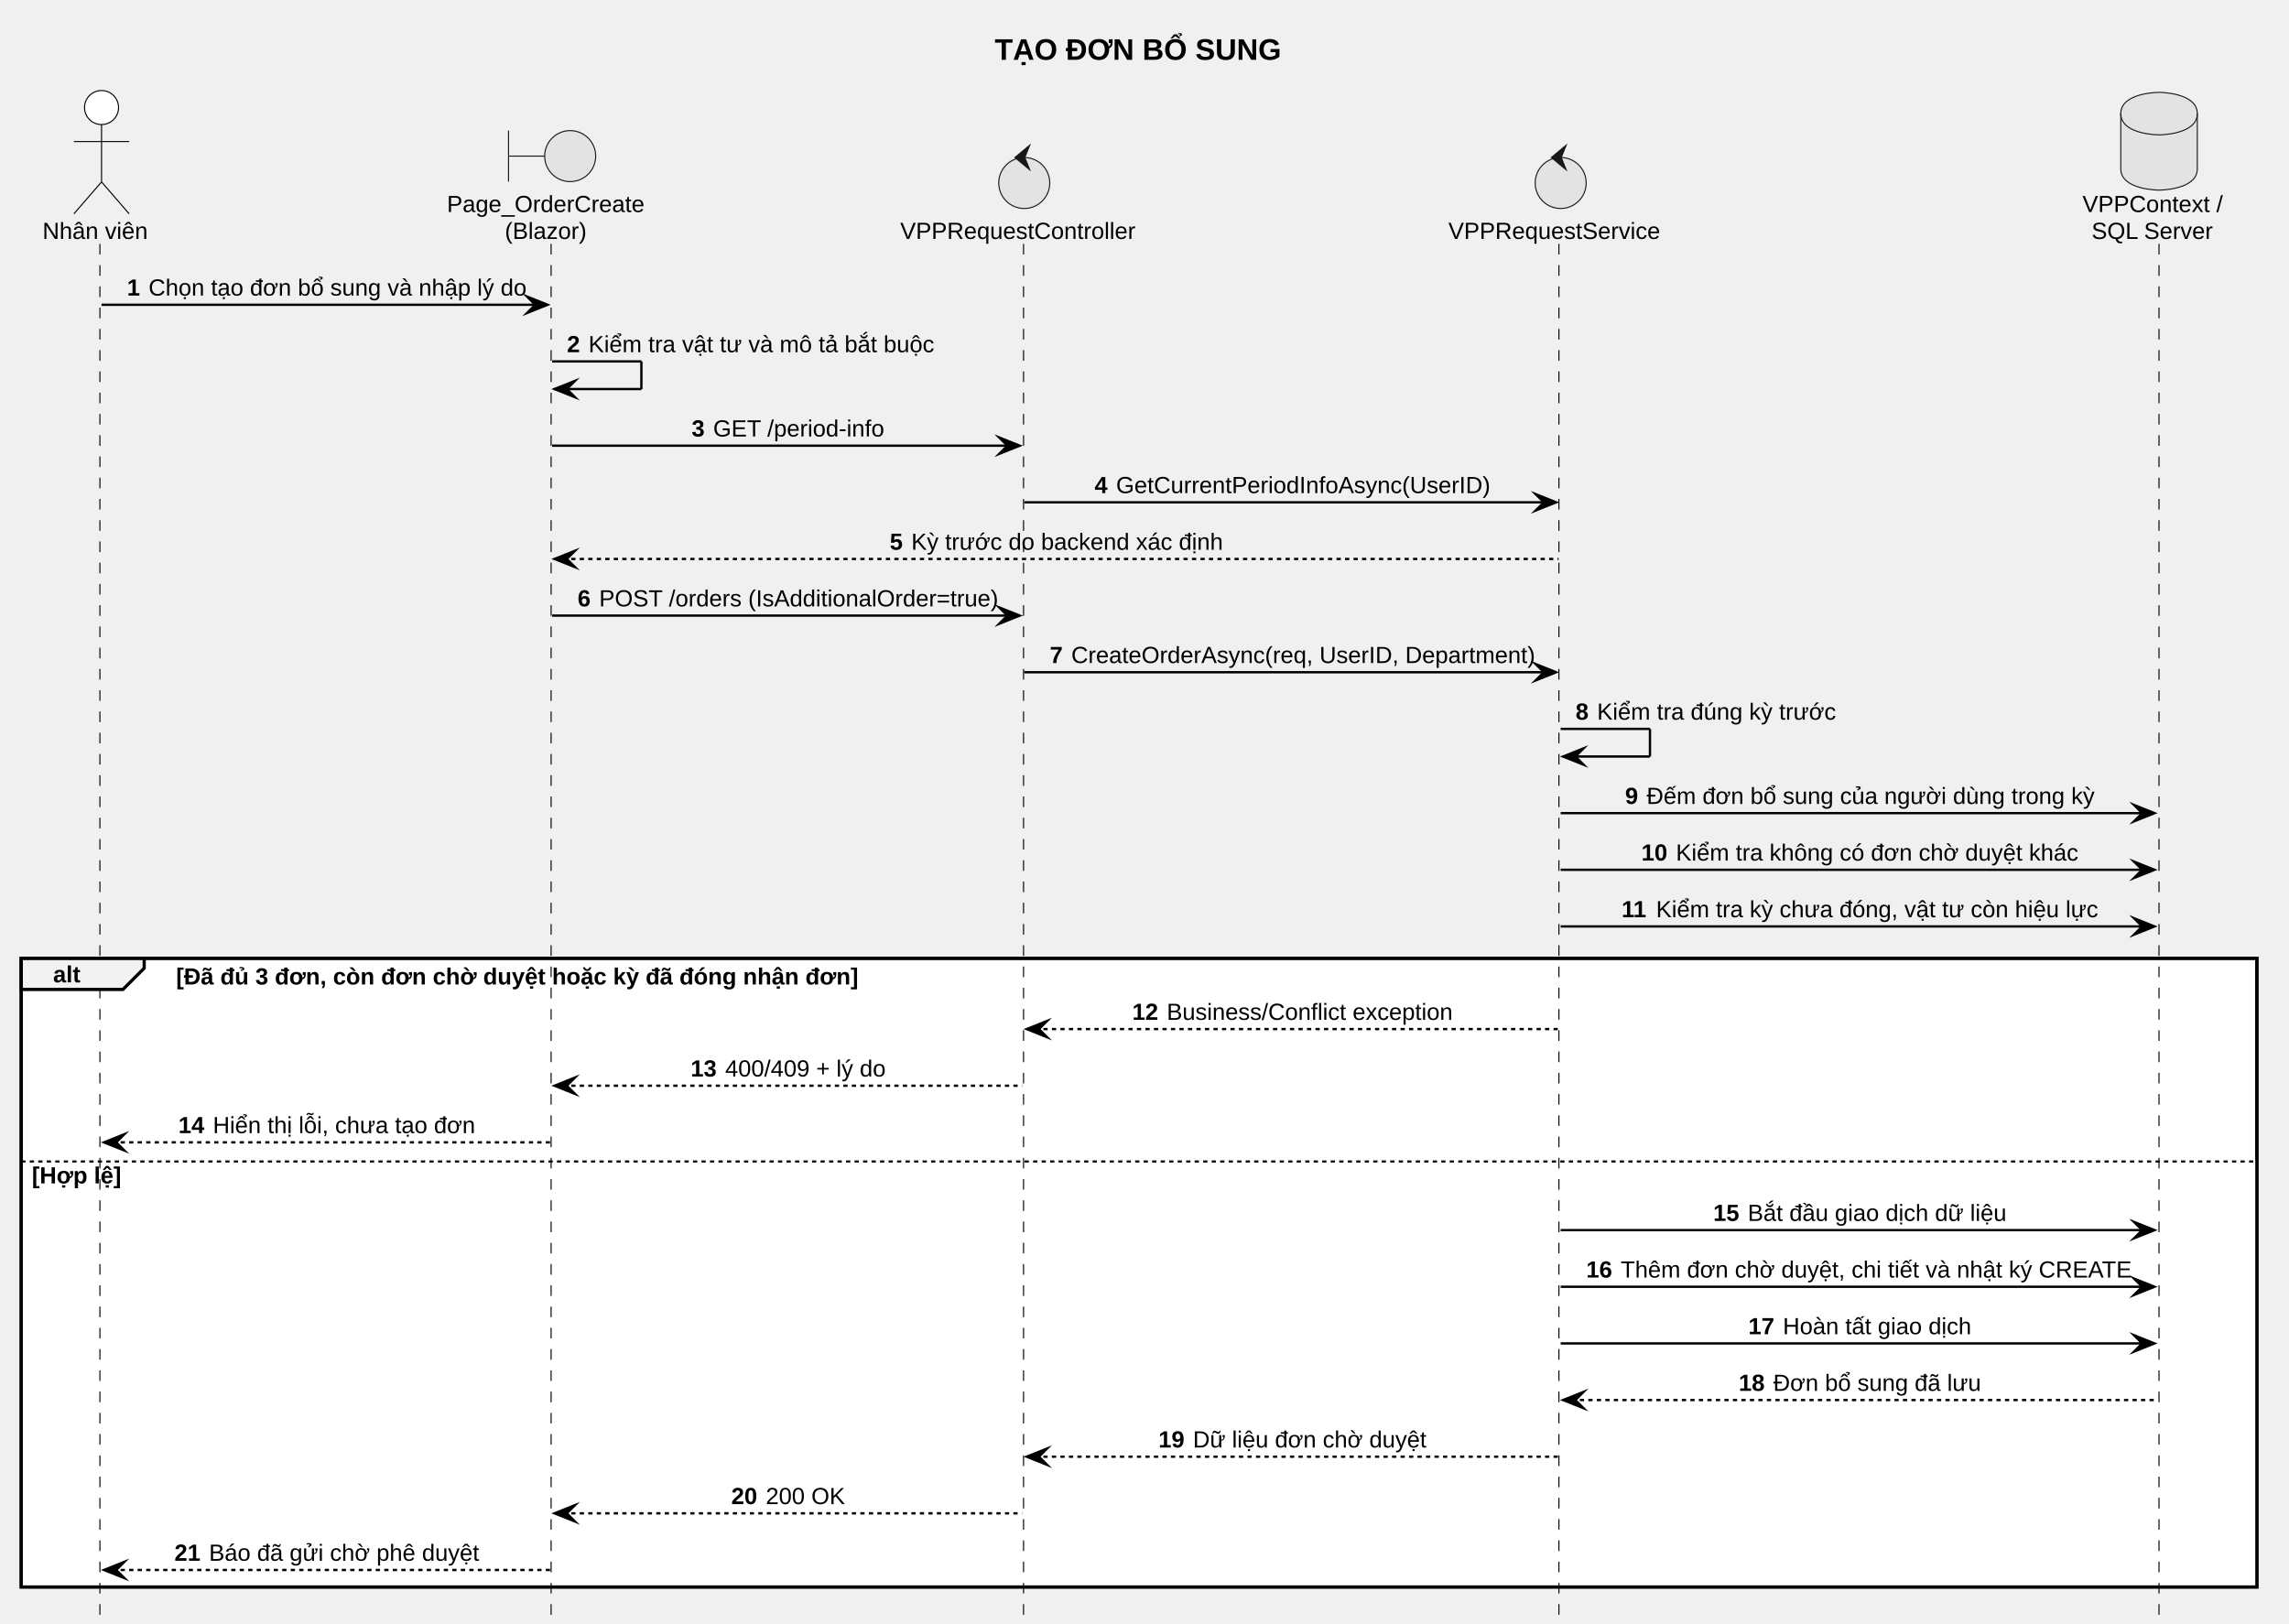
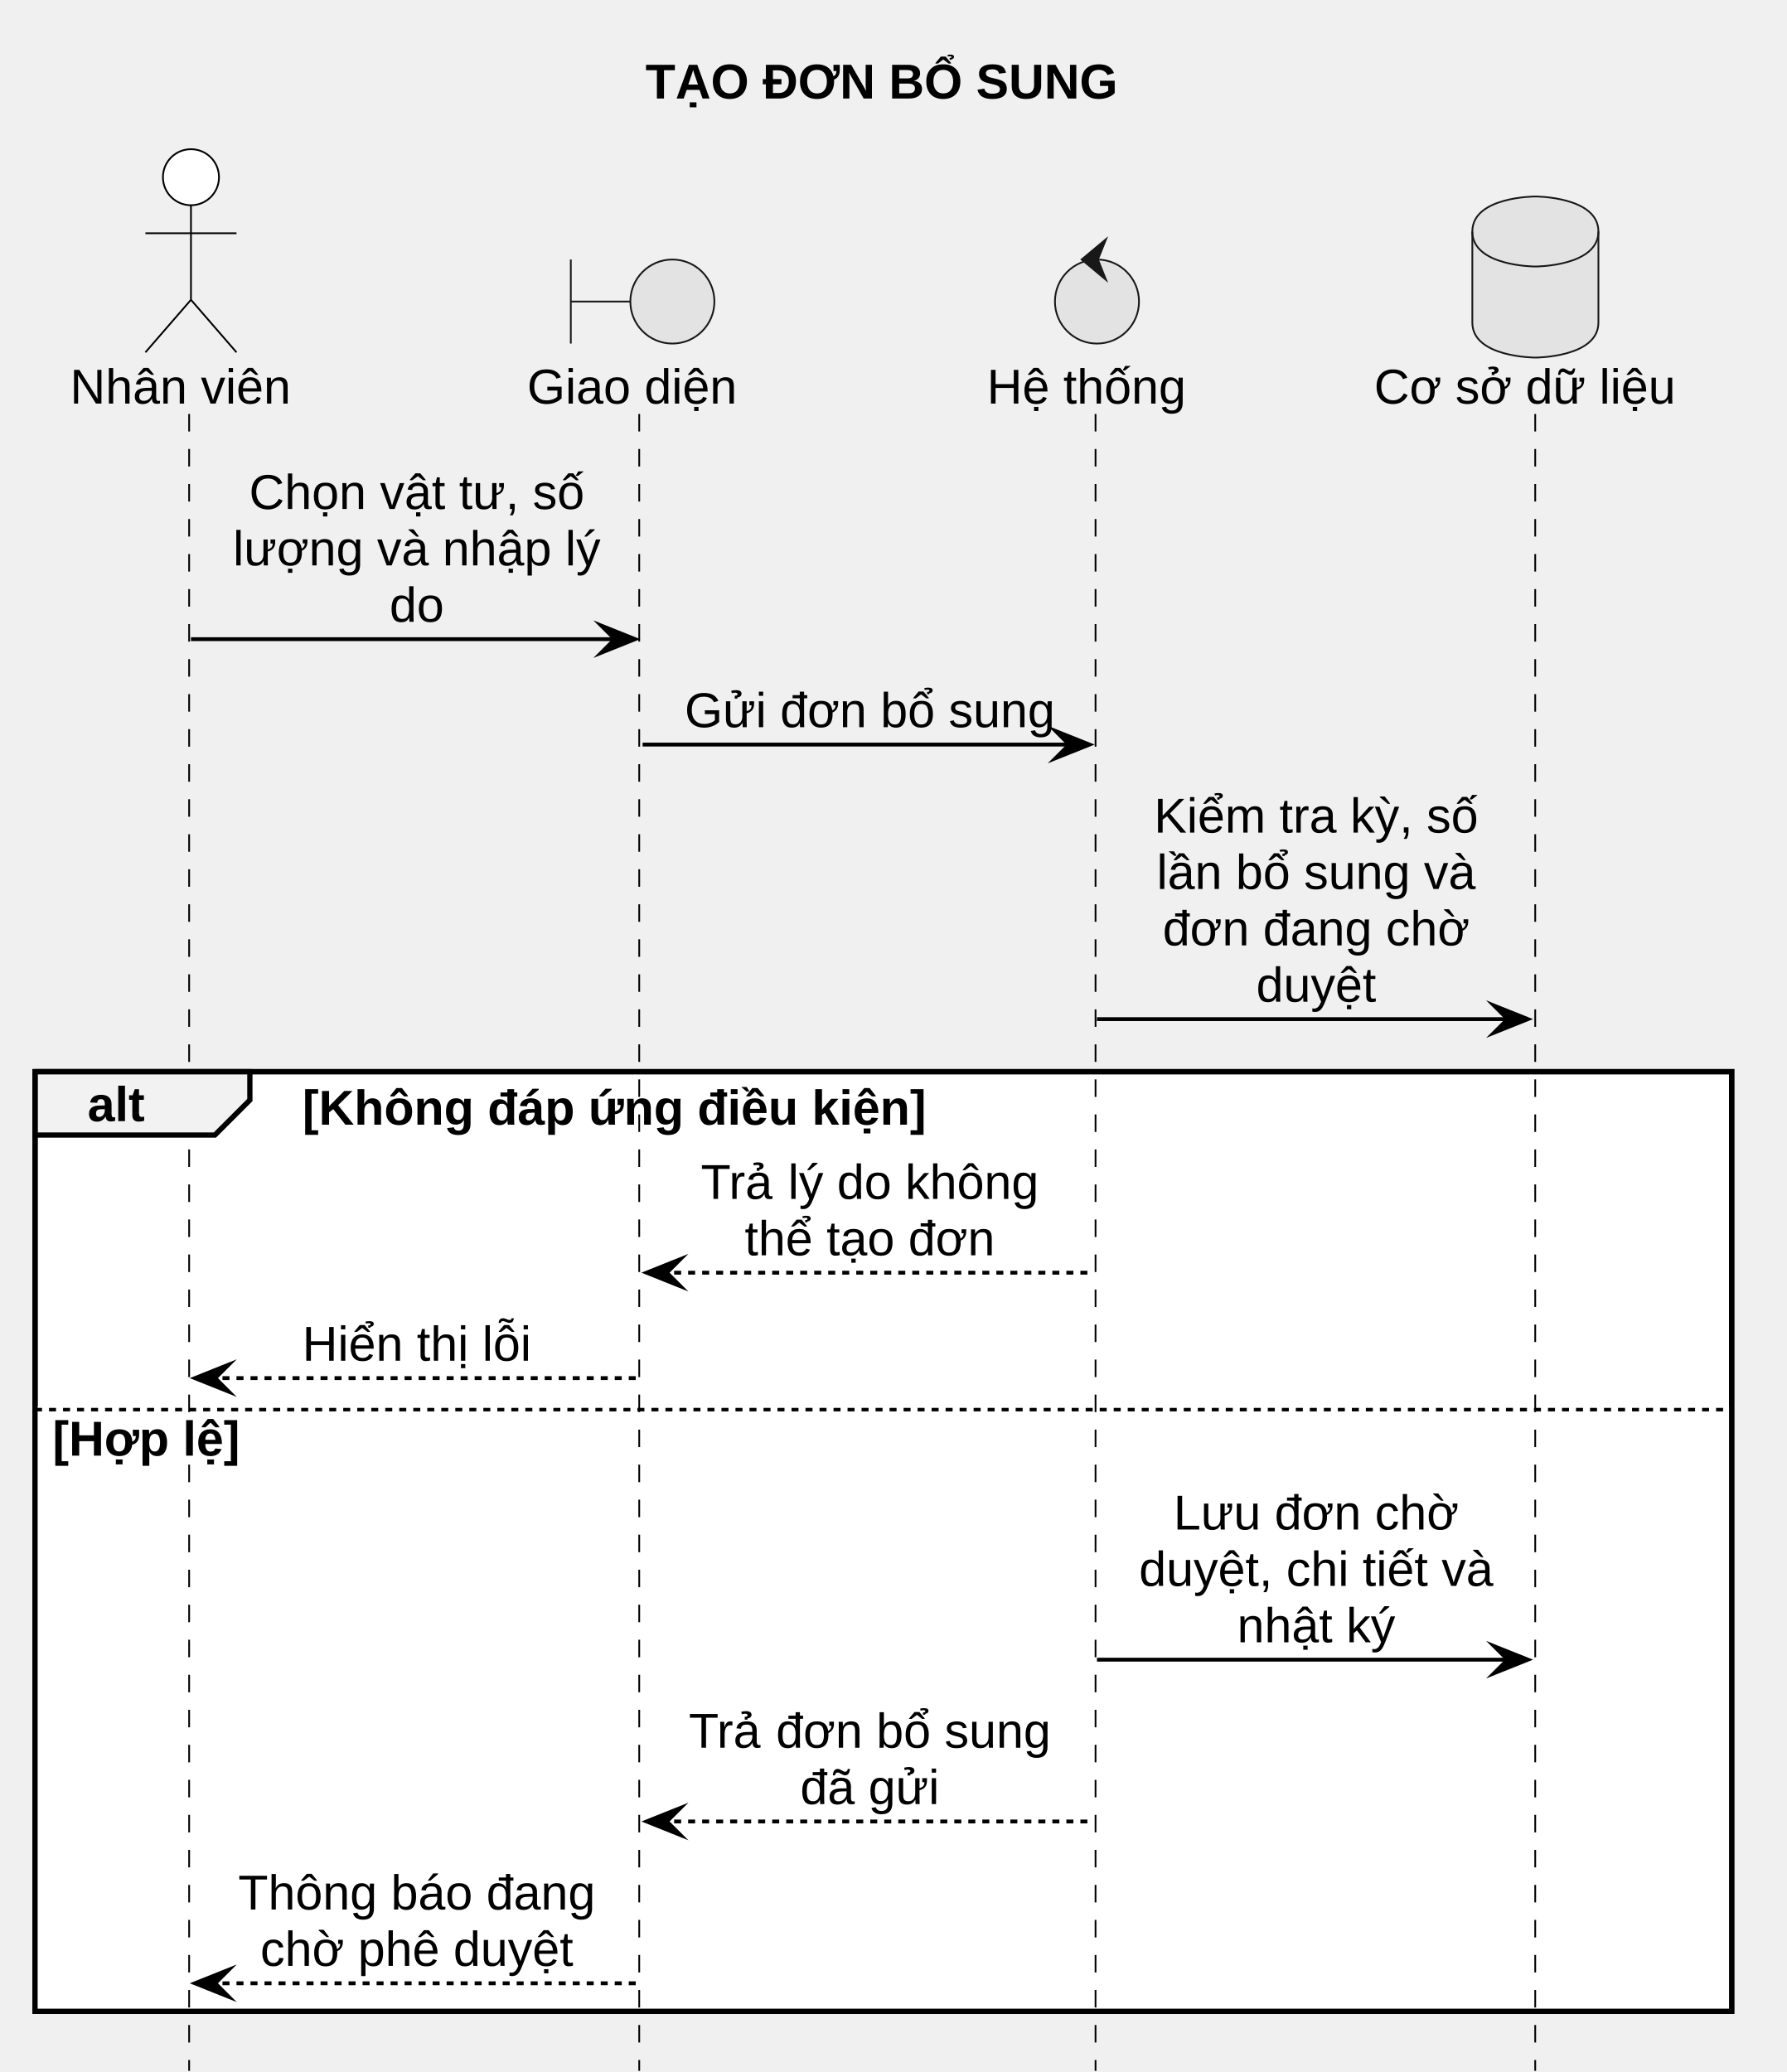
- <svg xmlns="http://www.w3.org/2000/svg" contentStyleType="text/css" data-diagram-type="SEQUENCE" height="1432.5px" preserveAspectRatio="none" style="width:2019px;height:1432px;background:#FFFFFF;" version="1.1" viewBox="0 0 2019 1432" width="2019.375px" zoomAndPan="magnify">
+ <svg xmlns="http://www.w3.org/2000/svg" contentStyleType="text/css" data-diagram-type="SEQUENCE" height="986.667px" preserveAspectRatio="none" style="width:850px;height:986px;background:#FFFFFF;" version="1.1" viewBox="0 0 850 986" width="850px" zoomAndPan="magnify">
  <defs />
  <g>
    <g class="title" data-source-line="2">
-       <text fill="#000000" font-family="Arial" font-size="26.25" font-weight="700" lengthAdjust="spacing" textLength="252.81" x="877.36" y="52.747">TẠO ĐƠN BỔ SUNG</text>
+       <text fill="#000000" font-family="Arial" font-size="23.333" font-weight="700" lengthAdjust="spacing" textLength="224.72" x="307.141" y="46.886">TẠO ĐƠN BỔ SUNG</text>
    </g>
-     <rect fill="#FFFFFF" height="554.601" style="stroke:#000000;stroke-width:2.812;" width="1971.904" x="18.75" y="845.411" />
-     <rect fill="#FFFFFF" height="377.234" style="stroke:none;stroke-width:1.875;" width="1971.904" x="18.75" y="1022.778" />
+     <rect fill="#FFFFFF" height="447.137" style="stroke:#000000;stroke-width:2.5;" width="807.336" x="16.667" y="509.977" />
+     <rect fill="#FFFFFF" height="287.982" style="stroke:none;stroke-width:1.667;" width="807.336" x="16.667" y="669.133" />
    <g class="participant-lifeline" data-entity-uid="part1" data-qualified-name="User" data-source-line="4" id="part1-lifeline">
      <g>
-         <rect fill="#000000" fill-opacity="0" height="1216.735" width="15" x="82.061" y="215.152" />
-         <line style="stroke:#000000;stroke-width:0.938;stroke-dasharray:9.375,9.375;" x1="88.125" x2="88.125" y1="215.152" y2="1431.887" />
+         <rect fill="#000000" fill-opacity="0" height="788.452" width="13.333" x="84.201" y="196.995" />
+         <line style="stroke:#000000;stroke-width:0.833;stroke-dasharray:8.333,8.333;" x1="90" x2="90" y1="196.995" y2="985.448" />
      </g>
    </g>
-     <g class="participant-lifeline" data-entity-uid="part2" data-qualified-name="FE" data-source-line="5" id="part2-lifeline">
+     <g class="participant-lifeline" data-entity-uid="part2" data-qualified-name="UI" data-source-line="5" id="part2-lifeline">
      <g>
-         <rect fill="#000000" fill-opacity="0" height="1216.735" width="15" x="479.486" y="215.152" />
-         <line style="stroke:#000000;stroke-width:0.938;stroke-dasharray:9.375,9.375;" x1="486.104" x2="486.104" y1="215.152" y2="1431.887" />
+         <rect fill="#000000" fill-opacity="0" height="788.452" width="13.333" x="299.11" y="196.995" />
+         <line style="stroke:#000000;stroke-width:0.833;stroke-dasharray:8.333,8.333;" x1="304.168" x2="304.168" y1="196.995" y2="985.448" />
      </g>
    </g>
-     <g class="participant-lifeline" data-entity-uid="part3" data-qualified-name="API" data-source-line="6" id="part3-lifeline">
+     <g class="participant-lifeline" data-entity-uid="part3" data-qualified-name="System" data-source-line="6" id="part3-lifeline">
      <g>
-         <rect fill="#000000" fill-opacity="0" height="1216.735" width="15" x="895.935" y="215.152" />
-         <line style="stroke:#000000;stroke-width:0.938;stroke-dasharray:9.375,9.375;" x1="902.811" x2="902.811" y1="215.152" y2="1431.887" />
+         <rect fill="#000000" fill-opacity="0" height="788.452" width="13.333" x="515.317" y="196.995" />
+         <line style="stroke:#000000;stroke-width:0.833;stroke-dasharray:8.333,8.333;" x1="521.301" x2="521.301" y1="196.995" y2="985.448" />
      </g>
    </g>
-     <g class="participant-lifeline" data-entity-uid="part4" data-qualified-name="Service" data-source-line="7" id="part4-lifeline">
+     <g class="participant-lifeline" data-entity-uid="part4" data-qualified-name="DB" data-source-line="7" id="part4-lifeline">
      <g>
-         <rect fill="#000000" fill-opacity="0" height="1216.735" width="15" x="1369.092" y="215.152" />
-         <line style="stroke:#000000;stroke-width:0.938;stroke-dasharray:9.375,9.375;" x1="1375.036" x2="1375.036" y1="215.152" y2="1431.887" />
-       </g>
-     </g>
-     <g class="participant-lifeline" data-entity-uid="part5" data-qualified-name="DB" data-source-line="8" id="part5-lifeline">
-       <g>
-         <rect fill="#000000" fill-opacity="0" height="1216.735" width="15" x="1896.874" y="215.152" />
-         <line style="stroke:#000000;stroke-width:0.938;stroke-dasharray:9.375,9.375;" x1="1904.344" x2="1904.344" y1="215.152" y2="1431.887" />
+         <rect fill="#000000" fill-opacity="0" height="788.452" width="13.333" x="723.926" y="196.995" />
+         <line style="stroke:#000000;stroke-width:0.833;stroke-dasharray:8.333,8.333;" x1="730.516" x2="730.516" y1="196.995" y2="985.448" />
      </g>
    </g>
    <g class="participant participant-head" data-entity-uid="part1" data-qualified-name="User" data-source-line="4" id="part1-head">
-       <text fill="#000000" font-family="Arial" font-size="20.625" lengthAdjust="spacing" textLength="92.873" x="37.5" y="210.781">Nhân viên</text>
-       <ellipse cx="89.561" cy="94.872" fill="#FFFFFF" rx="15" ry="15" style="stroke:#000000;stroke-width:0.938;" />
-       <path d="M89.561,109.872 L89.561,160.497 M65.186,124.872 L113.936,124.872 M89.561,160.497 L65.186,188.622 M89.561,160.497 L113.936,188.622" fill="none" style="stroke:#000000;stroke-width:0.938;" />
+       <text fill="#000000" font-family="Arial" font-size="23.333" lengthAdjust="spacing" textLength="105.068" x="33.333" y="192.051">Nhân viên</text>
+       <ellipse cx="90.868" cy="84.331" fill="#FFFFFF" rx="13.333" ry="13.333" style="stroke:#000000;stroke-width:0.833;" />
+       <path d="M90.868,97.664 L90.868,142.664 M69.201,110.998 L112.534,110.998 M90.868,142.664 L69.201,167.664 M90.868,142.664 L112.534,167.664" fill="none" style="stroke:#000000;stroke-width:0.833;" />
    </g>
-     <g class="participant participant-head" data-entity-uid="part2" data-qualified-name="FE" data-source-line="5" id="part2-head">
-       <text fill="#000000" font-family="Arial" font-size="20.625" lengthAdjust="spacing" textLength="174.265" x="394.229" y="187.064">Page_OrderCreate</text>
-       <text fill="#000000" font-family="Arial" font-size="20.625" lengthAdjust="spacing" textLength="72.198" x="445.263" y="210.781">(Blazor)</text>
-       <path d="M448.549,115.218 L448.549,160.218 M448.549,137.718 L480.424,137.718" fill="none" style="stroke:#181818;stroke-width:0.938;" />
-       <ellipse cx="502.924" cy="137.718" fill="#E3E3E3" rx="22.5" ry="22.5" style="stroke:#181818;stroke-width:0.938;" />
+     <g class="participant participant-head" data-entity-uid="part2" data-qualified-name="UI" data-source-line="5" id="part2-head">
+       <text fill="#000000" font-family="Arial" font-size="23.333" lengthAdjust="spacing" textLength="99.884" x="250.834" y="192.051">Giao diện</text>
+       <path d="M271.61,123.498 L271.61,163.498 M271.61,143.498 L299.943,143.498" fill="none" style="stroke:#181818;stroke-width:0.833;" />
+       <ellipse cx="319.943" cy="143.498" fill="#E3E3E3" rx="20" ry="20" style="stroke:#181818;stroke-width:0.833;" />
    </g>
-     <g class="participant participant-head" data-entity-uid="part3" data-qualified-name="API" data-source-line="6" id="part3-head">
-       <text fill="#000000" font-family="Arial" font-size="20.625" lengthAdjust="spacing" textLength="207.499" x="794.061" y="210.781">VPPRequestController</text>
-       <ellipse cx="903.435" cy="161.435" fill="#E3E3E3" rx="22.5" ry="22.5" style="stroke:#181818;stroke-width:0.938;" />
-       <polygon fill="#181818" points="895.935,138.935,907.185,129.56,903.435,138.935,907.185,148.31,895.935,138.935" style="stroke:#181818;stroke-width:1.875;stroke-linejoin:miter;stroke-miterlimit:10;" />
+     <g class="participant participant-head" data-entity-uid="part3" data-qualified-name="System" data-source-line="6" id="part3-head">
+       <text fill="#000000" font-family="Arial" font-size="23.333" lengthAdjust="spacing" textLength="94.701" x="469.634" y="192.051">Hệ thống</text>
+       <ellipse cx="521.984" cy="143.498" fill="#E3E3E3" rx="20" ry="20" style="stroke:#181818;stroke-width:0.833;" />
+       <polygon fill="#181818" points="515.317,123.498,525.317,115.164,521.984,123.498,525.317,131.831,515.317,123.498" style="stroke:#181818;stroke-width:1.667;stroke-linejoin:miter;stroke-miterlimit:10;" />
    </g>
-     <g class="participant participant-head" data-entity-uid="part4" data-qualified-name="Service" data-source-line="7" id="part4-head">
-       <text fill="#000000" font-family="Arial" font-size="20.625" lengthAdjust="spacing" textLength="186.864" x="1277.536" y="210.781">VPPRequestService</text>
-       <ellipse cx="1376.592" cy="161.435" fill="#E3E3E3" rx="22.5" ry="22.5" style="stroke:#181818;stroke-width:0.938;" />
-       <polygon fill="#181818" points="1369.092,138.935,1380.342,129.56,1376.592,138.935,1380.342,148.31,1369.092,138.935" style="stroke:#181818;stroke-width:1.875;stroke-linejoin:miter;stroke-miterlimit:10;" />
+     <g class="participant participant-head" data-entity-uid="part4" data-qualified-name="DB" data-source-line="7" id="part4-head">
+       <text fill="#000000" font-family="Arial" font-size="23.333" lengthAdjust="spacing" textLength="143.486" x="653.849" y="192.051">Cơ sở dữ liệu</text>
+       <path d="M700.592,110.164 C700.592,93.498 730.592,93.498 730.592,93.498 C730.592,93.498 760.592,93.498 760.592,110.164 L760.592,153.498 C760.592,170.164 730.592,170.164 730.592,170.164 C730.592,170.164 700.592,170.164 700.592,153.498 L700.592,110.164" fill="#E3E3E3" style="stroke:#181818;stroke-width:0.833;" />
+       <path d="M700.592,110.164 C700.592,126.831 730.592,126.831 730.592,126.831 C730.592,126.831 760.592,126.831 760.592,110.164" fill="none" style="stroke:#181818;stroke-width:0.833;" />
    </g>
-     <g class="participant participant-head" data-entity-uid="part5" data-qualified-name="DB" data-source-line="8" id="part5-head">
-       <text fill="#000000" font-family="Arial" font-size="20.625" lengthAdjust="spacing" textLength="123.81" x="1836.844" y="187.064">VPPContext /</text>
-       <text fill="#000000" font-family="Arial" font-size="20.625" lengthAdjust="spacing" textLength="107.748" x="1844.875" y="210.781">SQL Server</text>
-       <path d="M1870.624,100.218 C1870.624,81.468 1904.374,81.468 1904.374,81.468 C1904.374,81.468 1938.124,81.468 1938.124,100.218 L1938.124,148.968 C1938.124,167.718 1904.374,167.718 1904.374,167.718 C1904.374,167.718 1870.624,167.718 1870.624,148.968 L1870.624,100.218" fill="#E3E3E3" style="stroke:#181818;stroke-width:0.938;" />
-       <path d="M1870.624,100.218 C1870.624,118.968 1904.374,118.968 1904.374,118.968 C1904.374,118.968 1938.124,118.968 1938.124,100.218" fill="none" style="stroke:#181818;stroke-width:0.938;" />
+     <g class="message" data-entity-1="part1" data-entity-2="part2" data-source-line="9" id="msg1">
+       <polygon fill="#000000" points="285.776,297.489,302.443,304.155,285.776,310.822,292.443,304.155" style="stroke:#000000;stroke-width:1.667;stroke-linejoin:miter;stroke-miterlimit:10;" />
+       <line style="stroke:#000000;stroke-width:1.833;" x1="90.868" x2="295.776" y1="304.155" y2="304.155" />
+       <text fill="#000000" font-family="Arial" font-size="23.333" lengthAdjust="spacing" textLength="55.781" x="118.529" y="242.215">Chọn</text>
+       <text fill="#000000" font-family="Arial" font-size="23.333" lengthAdjust="spacing" textLength="6.483" x="174.311" y="242.215"> </text>
+       <text fill="#000000" font-family="Arial" font-size="23.333" lengthAdjust="spacing" textLength="31.126" x="180.793" y="242.215">vật</text>
+       <text fill="#000000" font-family="Arial" font-size="23.333" lengthAdjust="spacing" textLength="6.483" x="211.92" y="242.215"> </text>
+       <text fill="#000000" font-family="Arial" font-size="23.333" lengthAdjust="spacing" textLength="28.586" x="218.403" y="242.215">tư,</text>
+       <text fill="#000000" font-family="Arial" font-size="23.333" lengthAdjust="spacing" textLength="6.483" x="246.988" y="242.215"> </text>
+       <text fill="#000000" font-family="Arial" font-size="23.333" lengthAdjust="spacing" textLength="24.644" x="253.471" y="242.215">số</text>
+       <text fill="#000000" font-family="Arial" font-size="23.333" lengthAdjust="spacing" textLength="62.059" x="110.868" y="269.046">lượng</text>
+       <text fill="#000000" font-family="Arial" font-size="23.333" lengthAdjust="spacing" textLength="6.483" x="172.926" y="269.046"> </text>
+       <text fill="#000000" font-family="Arial" font-size="23.333" lengthAdjust="spacing" textLength="24.644" x="179.409" y="269.046">và</text>
+       <text fill="#000000" font-family="Arial" font-size="23.333" lengthAdjust="spacing" textLength="6.483" x="204.053" y="269.046"> </text>
+       <text fill="#000000" font-family="Arial" font-size="23.333" lengthAdjust="spacing" textLength="51.908" x="210.536" y="269.046">nhập</text>
+       <text fill="#000000" font-family="Arial" font-size="23.333" lengthAdjust="spacing" textLength="6.483" x="262.443" y="269.046"> </text>
+       <text fill="#000000" font-family="Arial" font-size="23.333" lengthAdjust="spacing" textLength="16.851" x="268.926" y="269.046">lý</text>
+       <text fill="#000000" font-family="Arial" font-size="23.333" lengthAdjust="spacing" textLength="25.954" x="185.345" y="295.877">do</text>
    </g>
-     <g class="message" data-entity-1="part1" data-entity-2="part2" data-source-line="10" id="msg1">
-       <polygon fill="#000000" points="464.486,261.368,483.236,268.868,464.486,276.368,471.986,268.868" style="stroke:#000000;stroke-width:1.875;stroke-linejoin:miter;stroke-miterlimit:10;" />
-       <line style="stroke:#000000;stroke-width:2.062;" x1="89.561" x2="475.736" y1="268.868" y2="268.868" />
-       <text fill="#000000" font-family="Arial" font-size="20.625" font-weight="700" lengthAdjust="spacing" textLength="11.471" x="112.061" y="260.748">1</text>
-       <text fill="#000000" font-family="Arial" font-size="20.625" lengthAdjust="spacing" textLength="333.454" x="131.032" y="260.748">Chọn tạo đơn bổ sung và nhập lý do</text>
+     <g class="message" data-entity-1="part2" data-entity-2="part3" data-source-line="10" id="msg2">
+       <polygon fill="#000000" points="501.984,347.653,518.651,354.32,501.984,360.986,508.651,354.32" style="stroke:#000000;stroke-width:1.667;stroke-linejoin:miter;stroke-miterlimit:10;" />
+       <line style="stroke:#000000;stroke-width:1.833;" x1="305.776" x2="511.984" y1="354.32" y2="354.32" />
+       <text fill="#000000" font-family="Arial" font-size="23.333" lengthAdjust="spacing" textLength="38.953" x="325.776" y="346.042">Gửi</text>
+       <text fill="#000000" font-family="Arial" font-size="23.333" lengthAdjust="spacing" textLength="6.483" x="364.73" y="346.042"> </text>
+       <text fill="#000000" font-family="Arial" font-size="23.333" lengthAdjust="spacing" textLength="41.255" x="371.213" y="346.042">đơn</text>
+       <text fill="#000000" font-family="Arial" font-size="23.333" lengthAdjust="spacing" textLength="6.483" x="412.467" y="346.042"> </text>
+       <text fill="#000000" font-family="Arial" font-size="23.333" lengthAdjust="spacing" textLength="25.954" x="418.95" y="346.042">bổ</text>
+       <text fill="#000000" font-family="Arial" font-size="23.333" lengthAdjust="spacing" textLength="6.483" x="444.904" y="346.042"> </text>
+       <text fill="#000000" font-family="Arial" font-size="23.333" lengthAdjust="spacing" textLength="50.597" x="451.387" y="346.042">sung</text>
    </g>
-     <g class="message" data-entity-1="part2" data-entity-2="part2" data-source-line="11" id="msg2">
-       <line style="stroke:#000000;stroke-width:2.062;" x1="486.986" x2="565.736" y1="318.835" y2="318.835" />
-       <line style="stroke:#000000;stroke-width:2.062;" x1="565.736" x2="565.736" y1="318.835" y2="343.21" />
-       <line style="stroke:#000000;stroke-width:2.062;" x1="488.861" x2="565.736" y1="343.21" y2="343.21" />
-       <polygon fill="#000000" points="507.611,335.71,488.861,343.21,507.611,350.71,500.111,343.21" style="stroke:#000000;stroke-width:1.875;stroke-linejoin:miter;stroke-miterlimit:10;" />
-       <text fill="#000000" font-family="Arial" font-size="20.625" font-weight="700" lengthAdjust="spacing" textLength="11.471" x="500.111" y="310.714">2</text>
-       <text fill="#000000" font-family="Arial" font-size="20.625" lengthAdjust="spacing" textLength="304.984" x="519.082" y="310.714">Kiểm tra vật tư và mô tả bắt buộc</text>
+     <g class="message" data-entity-1="part3" data-entity-2="part4" data-source-line="11" id="msg3">
+       <polygon fill="#000000" points="710.592,478.31,727.259,484.977,710.592,491.644,717.259,484.977" style="stroke:#000000;stroke-width:1.667;stroke-linejoin:miter;stroke-miterlimit:10;" />
+       <line style="stroke:#000000;stroke-width:1.833;" x1="521.984" x2="720.592" y1="484.977" y2="484.977" />
+       <text fill="#000000" font-family="Arial" font-size="23.333" lengthAdjust="spacing" textLength="53.161" x="549.139" y="396.206">Kiểm</text>
+       <text fill="#000000" font-family="Arial" font-size="23.333" lengthAdjust="spacing" textLength="6.483" x="602.3" y="396.206"> </text>
+       <text fill="#000000" font-family="Arial" font-size="23.333" lengthAdjust="spacing" textLength="27.23" x="608.783" y="396.206">tra</text>
+       <text fill="#000000" font-family="Arial" font-size="23.333" lengthAdjust="spacing" textLength="6.483" x="636.012" y="396.206"> </text>
+       <text fill="#000000" font-family="Arial" font-size="23.333" lengthAdjust="spacing" textLength="29.816" x="642.495" y="396.206">kỳ,</text>
+       <text fill="#000000" font-family="Arial" font-size="23.333" lengthAdjust="spacing" textLength="6.483" x="672.311" y="396.206"> </text>
+       <text fill="#000000" font-family="Arial" font-size="23.333" lengthAdjust="spacing" textLength="24.644" x="678.794" y="396.206">số</text>
+       <text fill="#000000" font-family="Arial" font-size="23.333" lengthAdjust="spacing" textLength="31.138" x="550.398" y="423.037">lần</text>
+       <text fill="#000000" font-family="Arial" font-size="23.333" lengthAdjust="spacing" textLength="6.483" x="581.536" y="423.037"> </text>
+       <text fill="#000000" font-family="Arial" font-size="23.333" lengthAdjust="spacing" textLength="25.954" x="588.018" y="423.037">bổ</text>
+       <text fill="#000000" font-family="Arial" font-size="23.333" lengthAdjust="spacing" textLength="6.483" x="613.972" y="423.037"> </text>
+       <text fill="#000000" font-family="Arial" font-size="23.333" lengthAdjust="spacing" textLength="50.597" x="620.455" y="423.037">sung</text>
+       <text fill="#000000" font-family="Arial" font-size="23.333" lengthAdjust="spacing" textLength="6.483" x="671.052" y="423.037"> </text>
+       <text fill="#000000" font-family="Arial" font-size="23.333" lengthAdjust="spacing" textLength="24.644" x="677.535" y="423.037">và</text>
+       <text fill="#000000" font-family="Arial" font-size="23.333" lengthAdjust="spacing" textLength="41.255" x="553.252" y="449.868">đơn</text>
+       <text fill="#000000" font-family="Arial" font-size="23.333" lengthAdjust="spacing" textLength="6.483" x="594.507" y="449.868"> </text>
+       <text fill="#000000" font-family="Arial" font-size="23.333" lengthAdjust="spacing" textLength="51.908" x="600.99" y="449.868">đang</text>
+       <text fill="#000000" font-family="Arial" font-size="23.333" lengthAdjust="spacing" textLength="6.483" x="652.897" y="449.868"> </text>
+       <text fill="#000000" font-family="Arial" font-size="23.333" lengthAdjust="spacing" textLength="39.945" x="659.38" y="449.868">chờ</text>
+       <text fill="#000000" font-family="Arial" font-size="23.333" lengthAdjust="spacing" textLength="57.08" x="597.748" y="476.699">duyệt</text>
    </g>
-     <g class="message" data-entity-1="part2" data-entity-2="part3" data-source-line="12" id="msg3">
-       <polygon fill="#000000" points="880.935,385.677,899.685,393.177,880.935,400.677,888.435,393.177" style="stroke:#000000;stroke-width:1.875;stroke-linejoin:miter;stroke-miterlimit:10;" />
-       <line style="stroke:#000000;stroke-width:2.062;" x1="486.986" x2="892.185" y1="393.177" y2="393.177" />
-       <text fill="#000000" font-family="Arial" font-size="20.625" font-weight="700" lengthAdjust="spacing" textLength="11.471" x="610.068" y="385.056">3</text>
-       <text fill="#000000" font-family="Arial" font-size="20.625" lengthAdjust="spacing" textLength="151.314" x="629.039" y="385.056">GET /period-info</text>
+     <path d="M16.667,509.977 L118.897,509.977 L118.897,523.475 L102.23,540.142 L16.667,540.142 L16.667,509.977" fill="#F2F2F2" style="stroke:#000000;stroke-width:2.5;" />
+     <rect fill="none" height="447.137" style="stroke:#000000;stroke-width:2.5;" width="807.336" x="16.667" y="509.977" />
+     <text fill="#000000" font-family="Arial" font-size="23.333" font-weight="700" lengthAdjust="spacing" textLength="27.23" x="41.667" y="533.53">alt</text>
+     <text fill="#000000" font-family="Arial" font-size="23.333" font-weight="700" lengthAdjust="spacing" textLength="296.873" x="143.897" y="535.197">[Không đáp ứng điều kiện]</text>
+     <g class="message" data-entity-1="part3" data-entity-2="part2" data-source-line="14" id="msg4">
+       <polygon fill="#000000" points="324.11,598.968,307.443,605.635,324.11,612.301,317.443,605.635" style="stroke:#000000;stroke-width:1.667;stroke-linejoin:miter;stroke-miterlimit:10;" />
+       <line style="stroke:#000000;stroke-width:1.833;stroke-dasharray:3.333,3.333;" x1="314.11" x2="520.317" y1="605.635" y2="605.635" />
+       <text fill="#000000" font-family="Arial" font-size="23.333" lengthAdjust="spacing" textLength="35" x="333.467" y="570.526">Trả</text>
+       <text fill="#000000" font-family="Arial" font-size="23.333" lengthAdjust="spacing" textLength="6.483" x="368.467" y="570.526"> </text>
+       <text fill="#000000" font-family="Arial" font-size="23.333" lengthAdjust="spacing" textLength="16.851" x="374.95" y="570.526">lý</text>
+       <text fill="#000000" font-family="Arial" font-size="23.333" lengthAdjust="spacing" textLength="6.483" x="391.8" y="570.526"> </text>
+       <text fill="#000000" font-family="Arial" font-size="23.333" lengthAdjust="spacing" textLength="25.954" x="398.283" y="570.526">do</text>
+       <text fill="#000000" font-family="Arial" font-size="23.333" lengthAdjust="spacing" textLength="6.483" x="424.237" y="570.526"> </text>
+       <text fill="#000000" font-family="Arial" font-size="23.333" lengthAdjust="spacing" textLength="63.574" x="430.719" y="570.526">không</text>
+       <text fill="#000000" font-family="Arial" font-size="23.333" lengthAdjust="spacing" textLength="32.437" x="354.334" y="597.357">thể</text>
+       <text fill="#000000" font-family="Arial" font-size="23.333" lengthAdjust="spacing" textLength="6.483" x="386.77" y="597.357"> </text>
+       <text fill="#000000" font-family="Arial" font-size="23.333" lengthAdjust="spacing" textLength="32.437" x="393.253" y="597.357">tạo</text>
+       <text fill="#000000" font-family="Arial" font-size="23.333" lengthAdjust="spacing" textLength="6.483" x="425.689" y="597.357"> </text>
+       <text fill="#000000" font-family="Arial" font-size="23.333" lengthAdjust="spacing" textLength="41.255" x="432.172" y="597.357">đơn</text>
    </g>
-     <g class="message" data-entity-1="part3" data-entity-2="part4" data-source-line="13" id="msg4">
-       <polygon fill="#000000" points="1354.092,435.644,1372.842,443.144,1354.092,450.644,1361.592,443.144" style="stroke:#000000;stroke-width:1.875;stroke-linejoin:miter;stroke-miterlimit:10;" />
-       <line style="stroke:#000000;stroke-width:2.062;" x1="903.435" x2="1365.342" y1="443.144" y2="443.144" />
-       <text fill="#000000" font-family="Arial" font-size="20.625" font-weight="700" lengthAdjust="spacing" textLength="11.471" x="965.473" y="435.023">4</text>
-       <text fill="#000000" font-family="Arial" font-size="20.625" lengthAdjust="spacing" textLength="330.111" x="984.444" y="435.023">GetCurrentPeriodInfoAsync(UserID)</text>
+     <g class="message" data-entity-1="part2" data-entity-2="part1" data-source-line="15" id="msg5">
+       <polygon fill="#000000" points="109.201,649.133,92.534,655.799,109.201,662.466,102.534,655.799" style="stroke:#000000;stroke-width:1.667;stroke-linejoin:miter;stroke-miterlimit:10;" />
+       <line style="stroke:#000000;stroke-width:1.833;stroke-dasharray:3.333,3.333;" x1="99.201" x2="304.11" y1="655.799" y2="655.799" />
+       <text fill="#000000" font-family="Arial" font-size="23.333" lengthAdjust="spacing" textLength="47.988" x="143.851" y="647.521">Hiển</text>
+       <text fill="#000000" font-family="Arial" font-size="23.333" lengthAdjust="spacing" textLength="6.483" x="191.839" y="647.521"> </text>
+       <text fill="#000000" font-family="Arial" font-size="23.333" lengthAdjust="spacing" textLength="24.644" x="198.322" y="647.521">thị</text>
+       <text fill="#000000" font-family="Arial" font-size="23.333" lengthAdjust="spacing" textLength="6.483" x="222.965" y="647.521"> </text>
+       <text fill="#000000" font-family="Arial" font-size="23.333" lengthAdjust="spacing" textLength="23.345" x="229.448" y="647.521">lỗi</text>
    </g>
-     <g class="message" data-entity-1="part4" data-entity-2="part2" data-source-line="14" id="msg5">
-       <polygon fill="#000000" points="507.611,485.61,488.861,493.11,507.611,500.61,500.111,493.11" style="stroke:#000000;stroke-width:1.875;stroke-linejoin:miter;stroke-miterlimit:10;" />
-       <line style="stroke:#000000;stroke-width:2.062;stroke-dasharray:3.75,3.75;" x1="496.361" x2="1374.717" y1="493.11" y2="493.11" />
-       <text fill="#000000" font-family="Arial" font-size="20.625" font-weight="700" lengthAdjust="spacing" textLength="11.471" x="784.817" y="484.99">5</text>
-       <text fill="#000000" font-family="Arial" font-size="20.625" lengthAdjust="spacing" textLength="274.973" x="803.788" y="484.99">Kỳ trước do backend xác định</text>
+     <line style="stroke:#000000;stroke-width:1.667;stroke-dasharray:3.333,3.333;" x1="16.667" x2="824.002" y1="670.799" y2="670.799" />
+     <text fill="#000000" font-family="Arial" font-size="23.333" font-weight="700" lengthAdjust="spacing" textLength="89.175" x="25" y="692.686">[Hợp lệ]</text>
+     <g class="message" data-entity-1="part3" data-entity-2="part4" data-source-line="17" id="msg6">
+       <polygon fill="#000000" points="710.592,783.123,727.259,789.79,710.592,796.457,717.259,789.79" style="stroke:#000000;stroke-width:1.667;stroke-linejoin:miter;stroke-miterlimit:10;" />
+       <line style="stroke:#000000;stroke-width:1.833;" x1="521.984" x2="720.592" y1="789.79" y2="789.79" />
+       <text fill="#000000" font-family="Arial" font-size="23.333" lengthAdjust="spacing" textLength="41.574" x="558.419" y="727.85">Lưu</text>
+       <text fill="#000000" font-family="Arial" font-size="23.333" lengthAdjust="spacing" textLength="6.483" x="599.993" y="727.85"> </text>
+       <text fill="#000000" font-family="Arial" font-size="23.333" lengthAdjust="spacing" textLength="41.255" x="606.475" y="727.85">đơn</text>
+       <text fill="#000000" font-family="Arial" font-size="23.333" lengthAdjust="spacing" textLength="6.483" x="647.73" y="727.85"> </text>
+       <text fill="#000000" font-family="Arial" font-size="23.333" lengthAdjust="spacing" textLength="39.945" x="654.213" y="727.85">chờ</text>
+       <text fill="#000000" font-family="Arial" font-size="23.333" lengthAdjust="spacing" textLength="63.563" x="541.984" y="754.681">duyệt,</text>
+       <text fill="#000000" font-family="Arial" font-size="23.333" lengthAdjust="spacing" textLength="6.483" x="605.547" y="754.681"> </text>
+       <text fill="#000000" font-family="Arial" font-size="23.333" lengthAdjust="spacing" textLength="29.828" x="612.03" y="754.681">chi</text>
+       <text fill="#000000" font-family="Arial" font-size="23.333" lengthAdjust="spacing" textLength="6.483" x="641.857" y="754.681"> </text>
+       <text fill="#000000" font-family="Arial" font-size="23.333" lengthAdjust="spacing" textLength="31.126" x="648.34" y="754.681">tiết</text>
+       <text fill="#000000" font-family="Arial" font-size="23.333" lengthAdjust="spacing" textLength="6.483" x="679.466" y="754.681"> </text>
+       <text fill="#000000" font-family="Arial" font-size="23.333" lengthAdjust="spacing" textLength="24.644" x="685.949" y="754.681">và</text>
+       <text fill="#000000" font-family="Arial" font-size="23.333" lengthAdjust="spacing" textLength="45.413" x="588.673" y="781.512">nhật</text>
+       <text fill="#000000" font-family="Arial" font-size="23.333" lengthAdjust="spacing" textLength="6.483" x="634.087" y="781.512"> </text>
+       <text fill="#000000" font-family="Arial" font-size="23.333" lengthAdjust="spacing" textLength="23.333" x="640.57" y="781.512">ký</text>
    </g>
-     <g class="message" data-entity-1="part2" data-entity-2="part3" data-source-line="15" id="msg6">
-       <polygon fill="#000000" points="880.935,535.577,899.685,543.077,880.935,550.577,888.435,543.077" style="stroke:#000000;stroke-width:1.875;stroke-linejoin:miter;stroke-miterlimit:10;" />
-       <line style="stroke:#000000;stroke-width:2.062;" x1="486.986" x2="892.185" y1="543.077" y2="543.077" />
-       <text fill="#000000" font-family="Arial" font-size="20.625" font-weight="700" lengthAdjust="spacing" textLength="11.471" x="509.486" y="534.956">6</text>
-       <text fill="#000000" font-family="Arial" font-size="20.625" lengthAdjust="spacing" textLength="352.478" x="528.457" y="534.956">POST /orders (IsAdditionalOrder=true)</text>
+     <g class="message" data-entity-1="part3" data-entity-2="part2" data-source-line="18" id="msg7">
+       <polygon fill="#000000" points="324.11,860.119,307.443,866.785,324.11,873.452,317.443,866.785" style="stroke:#000000;stroke-width:1.667;stroke-linejoin:miter;stroke-miterlimit:10;" />
+       <line style="stroke:#000000;stroke-width:1.833;stroke-dasharray:3.333,3.333;" x1="314.11" x2="520.317" y1="866.785" y2="866.785" />
+       <text fill="#000000" font-family="Arial" font-size="23.333" lengthAdjust="spacing" textLength="35" x="327.753" y="831.676">Trả</text>
+       <text fill="#000000" font-family="Arial" font-size="23.333" lengthAdjust="spacing" textLength="6.483" x="362.753" y="831.676"> </text>
+       <text fill="#000000" font-family="Arial" font-size="23.333" lengthAdjust="spacing" textLength="41.255" x="369.236" y="831.676">đơn</text>
+       <text fill="#000000" font-family="Arial" font-size="23.333" lengthAdjust="spacing" textLength="6.483" x="410.491" y="831.676"> </text>
+       <text fill="#000000" font-family="Arial" font-size="23.333" lengthAdjust="spacing" textLength="25.954" x="416.974" y="831.676">bổ</text>
+       <text fill="#000000" font-family="Arial" font-size="23.333" lengthAdjust="spacing" textLength="6.483" x="442.927" y="831.676"> </text>
+       <text fill="#000000" font-family="Arial" font-size="23.333" lengthAdjust="spacing" textLength="50.597" x="449.41" y="831.676">sung</text>
+       <text fill="#000000" font-family="Arial" font-size="23.333" lengthAdjust="spacing" textLength="25.954" x="380.772" y="858.508">đã</text>
+       <text fill="#000000" font-family="Arial" font-size="23.333" lengthAdjust="spacing" textLength="6.483" x="406.725" y="858.508"> </text>
+       <text fill="#000000" font-family="Arial" font-size="23.333" lengthAdjust="spacing" textLength="33.781" x="413.208" y="858.508">gửi</text>
    </g>
-     <g class="message" data-entity-1="part3" data-entity-2="part4" data-source-line="16" id="msg7">
-       <polygon fill="#000000" points="1354.092,585.544,1372.842,593.044,1354.092,600.544,1361.592,593.044" style="stroke:#000000;stroke-width:1.875;stroke-linejoin:miter;stroke-miterlimit:10;" />
-       <line style="stroke:#000000;stroke-width:2.062;" x1="903.435" x2="1365.342" y1="593.044" y2="593.044" />
-       <text fill="#000000" font-family="Arial" font-size="20.625" font-weight="700" lengthAdjust="spacing" textLength="11.471" x="925.935" y="584.923">7</text>
-       <text fill="#000000" font-family="Arial" font-size="20.625" lengthAdjust="spacing" textLength="409.187" x="944.906" y="584.923">CreateOrderAsync(req, UserID, Department)</text>
-     </g>
-     <g class="message" data-entity-1="part4" data-entity-2="part4" data-source-line="17" id="msg8">
-       <line style="stroke:#000000;stroke-width:2.062;" x1="1376.592" x2="1455.342" y1="643.011" y2="643.011" />
-       <line style="stroke:#000000;stroke-width:2.062;" x1="1455.342" x2="1455.342" y1="643.011" y2="667.386" />
-       <line style="stroke:#000000;stroke-width:2.062;" x1="1378.467" x2="1455.342" y1="667.386" y2="667.386" />
-       <polygon fill="#000000" points="1397.217,659.886,1378.467,667.386,1397.217,674.886,1389.717,667.386" style="stroke:#000000;stroke-width:1.875;stroke-linejoin:miter;stroke-miterlimit:10;" />
-       <text fill="#000000" font-family="Arial" font-size="20.625" font-weight="700" lengthAdjust="spacing" textLength="11.471" x="1389.717" y="634.89">8</text>
-       <text fill="#000000" font-family="Arial" font-size="20.625" lengthAdjust="spacing" textLength="210.732" x="1408.688" y="634.89">Kiểm tra đúng kỳ trước</text>
-     </g>
-     <g class="message" data-entity-1="part4" data-entity-2="part5" data-source-line="18" id="msg9">
-       <polygon fill="#000000" points="1881.874,709.852,1900.624,717.352,1881.874,724.852,1889.374,717.352" style="stroke:#000000;stroke-width:1.875;stroke-linejoin:miter;stroke-miterlimit:10;" />
-       <line style="stroke:#000000;stroke-width:2.062;" x1="1376.592" x2="1893.124" y1="717.352" y2="717.352" />
-       <text fill="#000000" font-family="Arial" font-size="20.625" font-weight="700" lengthAdjust="spacing" textLength="11.471" x="1433.424" y="709.232">9</text>
-       <text fill="#000000" font-family="Arial" font-size="20.625" lengthAdjust="spacing" textLength="395.148" x="1452.394" y="709.232">Đếm đơn bổ sung của người dùng trong kỳ</text>
-     </g>
-     <g class="message" data-entity-1="part4" data-entity-2="part5" data-source-line="19" id="msg10">
-       <polygon fill="#000000" points="1881.874,759.819,1900.624,767.319,1881.874,774.819,1889.374,767.319" style="stroke:#000000;stroke-width:1.875;stroke-linejoin:miter;stroke-miterlimit:10;" />
-       <line style="stroke:#000000;stroke-width:2.062;" x1="1376.592" x2="1893.124" y1="767.319" y2="767.319" />
-       <text fill="#000000" font-family="Arial" font-size="20.625" font-weight="700" lengthAdjust="spacing" textLength="22.941" x="1447.79" y="759.198">10</text>
-       <text fill="#000000" font-family="Arial" font-size="20.625" lengthAdjust="spacing" textLength="354.945" x="1478.231" y="759.198">Kiểm tra không có đơn chờ duyệt khác</text>
-     </g>
-     <g class="message" data-entity-1="part4" data-entity-2="part5" data-source-line="20" id="msg11">
-       <polygon fill="#000000" points="1881.874,809.786,1900.624,817.286,1881.874,824.786,1889.374,817.286" style="stroke:#000000;stroke-width:1.875;stroke-linejoin:miter;stroke-miterlimit:10;" />
-       <line style="stroke:#000000;stroke-width:2.062;" x1="1376.592" x2="1893.124" y1="817.286" y2="817.286" />
-       <text fill="#000000" font-family="Arial" font-size="20.625" font-weight="700" lengthAdjust="spacing" textLength="22.941" x="1430.297" y="809.165">11</text>
-       <text fill="#000000" font-family="Arial" font-size="20.625" lengthAdjust="spacing" textLength="389.931" x="1460.738" y="809.165">Kiểm tra kỳ chưa đóng, vật tư còn hiệu lực</text>
-     </g>
-     <path d="M18.75,845.411 L127.194,845.411 L127.194,854.128 L108.444,872.878 L18.75,872.878 L18.75,845.411" fill="#F2F2F2" style="stroke:#000000;stroke-width:2.812;" />
-     <rect fill="none" height="554.601" style="stroke:#000000;stroke-width:2.812;" width="1971.904" x="18.75" y="845.411" />
-     <text fill="#000000" font-family="Arial" font-size="20.625" font-weight="700" lengthAdjust="spacing" textLength="24.069" x="46.875" y="866.632">alt</text>
-     <text fill="#000000" font-family="Arial" font-size="20.625" font-weight="700" lengthAdjust="spacing" textLength="601.791" x="155.319" y="868.507">[Đã đủ 3 đơn, còn đơn chờ duyệt hoặc kỳ đã đóng nhận đơn]</text>
-     <g class="message" data-entity-1="part4" data-entity-2="part3" data-source-line="23" id="msg12">
-       <polygon fill="#000000" points="924.06,900.344,905.31,907.844,924.06,915.344,916.56,907.844" style="stroke:#000000;stroke-width:1.875;stroke-linejoin:miter;stroke-miterlimit:10;" />
-       <line style="stroke:#000000;stroke-width:2.062;stroke-dasharray:3.75,3.75;" x1="912.81" x2="1374.717" y1="907.844" y2="907.844" />
-       <text fill="#000000" font-family="Arial" font-size="20.625" font-weight="700" lengthAdjust="spacing" textLength="22.941" x="998.687" y="899.723">12</text>
-       <text fill="#000000" font-family="Arial" font-size="20.625" lengthAdjust="spacing" textLength="252.213" x="1029.128" y="899.723">Business/Conflict exception</text>
-     </g>
-     <g class="message" data-entity-1="part3" data-entity-2="part2" data-source-line="24" id="msg13">
-       <polygon fill="#000000" points="507.611,950.311,488.861,957.811,507.611,965.311,500.111,957.811" style="stroke:#000000;stroke-width:1.875;stroke-linejoin:miter;stroke-miterlimit:10;" />
-       <line style="stroke:#000000;stroke-width:2.062;stroke-dasharray:3.75,3.75;" x1="496.361" x2="901.56" y1="957.811" y2="957.811" />
-       <text fill="#000000" font-family="Arial" font-size="20.625" font-weight="700" lengthAdjust="spacing" textLength="22.941" x="609.177" y="949.69">13</text>
-       <text fill="#000000" font-family="Arial" font-size="20.625" lengthAdjust="spacing" textLength="141.626" x="639.619" y="949.69">400/409 + lý do</text>
-     </g>
-     <g class="message" data-entity-1="part2" data-entity-2="part1" data-source-line="25" id="msg14">
-       <polygon fill="#000000" points="110.186,1000.278,91.436,1007.778,110.186,1015.278,102.686,1007.778" style="stroke:#000000;stroke-width:1.875;stroke-linejoin:miter;stroke-miterlimit:10;" />
-       <line style="stroke:#000000;stroke-width:2.062;stroke-dasharray:3.75,3.75;" x1="98.936" x2="485.111" y1="1007.778" y2="1007.778" />
-       <text fill="#000000" font-family="Arial" font-size="20.625" font-weight="700" lengthAdjust="spacing" textLength="22.941" x="157.345" y="999.657">14</text>
-       <text fill="#000000" font-family="Arial" font-size="20.625" lengthAdjust="spacing" textLength="231.417" x="187.786" y="999.657">Hiển thị lỗi, chưa tạo đơn</text>
-     </g>
-     <line style="stroke:#000000;stroke-width:1.875;stroke-dasharray:3.75,3.75;" x1="18.75" x2="1990.654" y1="1024.653" y2="1024.653" />
-     <text fill="#000000" font-family="Arial" font-size="20.625" font-weight="700" lengthAdjust="spacing" textLength="78.824" x="28.125" y="1043.999">[Hợp lệ]</text>
-     <g class="message" data-entity-1="part4" data-entity-2="part5" data-source-line="27" id="msg15">
-       <polygon fill="#000000" points="1881.874,1077.711,1900.624,1085.211,1881.874,1092.711,1889.374,1085.211" style="stroke:#000000;stroke-width:1.875;stroke-linejoin:miter;stroke-miterlimit:10;" />
-       <line style="stroke:#000000;stroke-width:2.062;" x1="1376.592" x2="1893.124" y1="1085.211" y2="1085.211" />
-       <text fill="#000000" font-family="Arial" font-size="20.625" font-weight="700" lengthAdjust="spacing" textLength="22.941" x="1511.145" y="1077.091">15</text>
-       <text fill="#000000" font-family="Arial" font-size="20.625" lengthAdjust="spacing" textLength="228.235" x="1541.586" y="1077.091">Bắt đầu giao dịch dữ liệu</text>
-     </g>
-     <g class="message" data-entity-1="part4" data-entity-2="part5" data-source-line="28" id="msg16">
-       <polygon fill="#000000" points="1881.874,1127.678,1900.624,1135.178,1881.874,1142.678,1889.374,1135.178" style="stroke:#000000;stroke-width:1.875;stroke-linejoin:miter;stroke-miterlimit:10;" />
-       <line style="stroke:#000000;stroke-width:2.062;" x1="1376.592" x2="1893.124" y1="1135.178" y2="1135.178" />
-       <text fill="#000000" font-family="Arial" font-size="20.625" font-weight="700" lengthAdjust="spacing" textLength="22.941" x="1399.092" y="1127.057">16</text>
-       <text fill="#000000" font-family="Arial" font-size="20.625" lengthAdjust="spacing" textLength="452.34" x="1429.534" y="1127.057">Thêm đơn chờ duyệt, chi tiết và nhật ký CREATE</text>
-     </g>
-     <g class="message" data-entity-1="part4" data-entity-2="part5" data-source-line="29" id="msg17">
-       <polygon fill="#000000" points="1881.874,1177.645,1900.624,1185.145,1881.874,1192.645,1889.374,1185.145" style="stroke:#000000;stroke-width:1.875;stroke-linejoin:miter;stroke-miterlimit:10;" />
-       <line style="stroke:#000000;stroke-width:2.062;" x1="1376.592" x2="1893.124" y1="1185.145" y2="1185.145" />
-       <text fill="#000000" font-family="Arial" font-size="20.625" font-weight="700" lengthAdjust="spacing" textLength="22.941" x="1542.133" y="1177.024">17</text>
-       <text fill="#000000" font-family="Arial" font-size="20.625" lengthAdjust="spacing" textLength="166.259" x="1572.574" y="1177.024">Hoàn tất giao dịch</text>
-     </g>
-     <g class="message" data-entity-1="part5" data-entity-2="part4" data-source-line="30" id="msg18">
-       <polygon fill="#000000" points="1397.217,1227.611,1378.467,1235.111,1397.217,1242.611,1389.717,1235.111" style="stroke:#000000;stroke-width:1.875;stroke-linejoin:miter;stroke-miterlimit:10;" />
-       <line style="stroke:#000000;stroke-width:2.062;stroke-dasharray:3.75,3.75;" x1="1385.967" x2="1902.499" y1="1235.111" y2="1235.111" />
-       <text fill="#000000" font-family="Arial" font-size="20.625" font-weight="700" lengthAdjust="spacing" textLength="22.941" x="1533.623" y="1226.991">18</text>
-       <text fill="#000000" font-family="Arial" font-size="20.625" lengthAdjust="spacing" textLength="183.279" x="1564.064" y="1226.991">Đơn bổ sung đã lưu</text>
-     </g>
-     <g class="message" data-entity-1="part4" data-entity-2="part3" data-source-line="31" id="msg19">
-       <polygon fill="#000000" points="924.06,1277.578,905.31,1285.078,924.06,1292.578,916.56,1285.078" style="stroke:#000000;stroke-width:1.875;stroke-linejoin:miter;stroke-miterlimit:10;" />
-       <line style="stroke:#000000;stroke-width:2.062;stroke-dasharray:3.75,3.75;" x1="912.81" x2="1374.717" y1="1285.078" y2="1285.078" />
-       <text fill="#000000" font-family="Arial" font-size="20.625" font-weight="700" lengthAdjust="spacing" textLength="22.941" x="1021.814" y="1276.957">19</text>
-       <text fill="#000000" font-family="Arial" font-size="20.625" lengthAdjust="spacing" textLength="205.958" x="1052.255" y="1276.957">Dữ liệu đơn chờ duyệt</text>
-     </g>
-     <g class="message" data-entity-1="part3" data-entity-2="part2" data-source-line="32" id="msg20">
-       <polygon fill="#000000" points="507.611,1327.545,488.861,1335.045,507.611,1342.545,500.111,1335.045" style="stroke:#000000;stroke-width:1.875;stroke-linejoin:miter;stroke-miterlimit:10;" />
-       <line style="stroke:#000000;stroke-width:2.062;stroke-dasharray:3.75,3.75;" x1="496.361" x2="901.56" y1="1335.045" y2="1335.045" />
-       <text fill="#000000" font-family="Arial" font-size="20.625" font-weight="700" lengthAdjust="spacing" textLength="22.941" x="645.019" y="1326.924">20</text>
-       <text fill="#000000" font-family="Arial" font-size="20.625" lengthAdjust="spacing" textLength="69.942" x="675.461" y="1326.924">200 OK</text>
-     </g>
-     <g class="message" data-entity-1="part2" data-entity-2="part1" data-source-line="33" id="msg21">
-       <polygon fill="#000000" points="110.186,1377.512,91.436,1385.012,110.186,1392.512,102.686,1385.012" style="stroke:#000000;stroke-width:1.875;stroke-linejoin:miter;stroke-miterlimit:10;" />
-       <line style="stroke:#000000;stroke-width:2.062;stroke-dasharray:3.75,3.75;" x1="98.936" x2="485.111" y1="1385.012" y2="1385.012" />
-       <text fill="#000000" font-family="Arial" font-size="20.625" font-weight="700" lengthAdjust="spacing" textLength="22.941" x="153.891" y="1376.891">21</text>
-       <text fill="#000000" font-family="Arial" font-size="20.625" lengthAdjust="spacing" textLength="238.326" x="184.332" y="1376.891">Báo đã gửi chờ phê duyệt</text>
+     <g class="message" data-entity-1="part2" data-entity-2="part1" data-source-line="19" id="msg8">
+       <polygon fill="#000000" points="109.201,937.114,92.534,943.781,109.201,950.448,102.534,943.781" style="stroke:#000000;stroke-width:1.667;stroke-linejoin:miter;stroke-miterlimit:10;" />
+       <line style="stroke:#000000;stroke-width:1.833;stroke-dasharray:3.333,3.333;" x1="99.201" x2="304.11" y1="943.781" y2="943.781" />
+       <text fill="#000000" font-family="Arial" font-size="23.333" lengthAdjust="spacing" textLength="66.16" x="113.34" y="908.672">Thông</text>
+       <text fill="#000000" font-family="Arial" font-size="23.333" lengthAdjust="spacing" textLength="6.483" x="179.5" y="908.672"> </text>
+       <text fill="#000000" font-family="Arial" font-size="23.333" lengthAdjust="spacing" textLength="38.931" x="185.983" y="908.672">báo</text>
+       <text fill="#000000" font-family="Arial" font-size="23.333" lengthAdjust="spacing" textLength="6.483" x="224.914" y="908.672"> </text>
+       <text fill="#000000" font-family="Arial" font-size="23.333" lengthAdjust="spacing" textLength="51.908" x="231.397" y="908.672">đang</text>
+       <text fill="#000000" font-family="Arial" font-size="23.333" lengthAdjust="spacing" textLength="39.945" x="123.862" y="935.503">chờ</text>
+       <text fill="#000000" font-family="Arial" font-size="23.333" lengthAdjust="spacing" textLength="6.483" x="163.806" y="935.503"> </text>
+       <text fill="#000000" font-family="Arial" font-size="23.333" lengthAdjust="spacing" textLength="38.931" x="170.289" y="935.503">phê</text>
+       <text fill="#000000" font-family="Arial" font-size="23.333" lengthAdjust="spacing" textLength="6.483" x="209.22" y="935.503"> </text>
+       <text fill="#000000" font-family="Arial" font-size="23.333" lengthAdjust="spacing" textLength="57.08" x="215.702" y="935.503">duyệt</text>
    </g>
  </g>
</svg>
